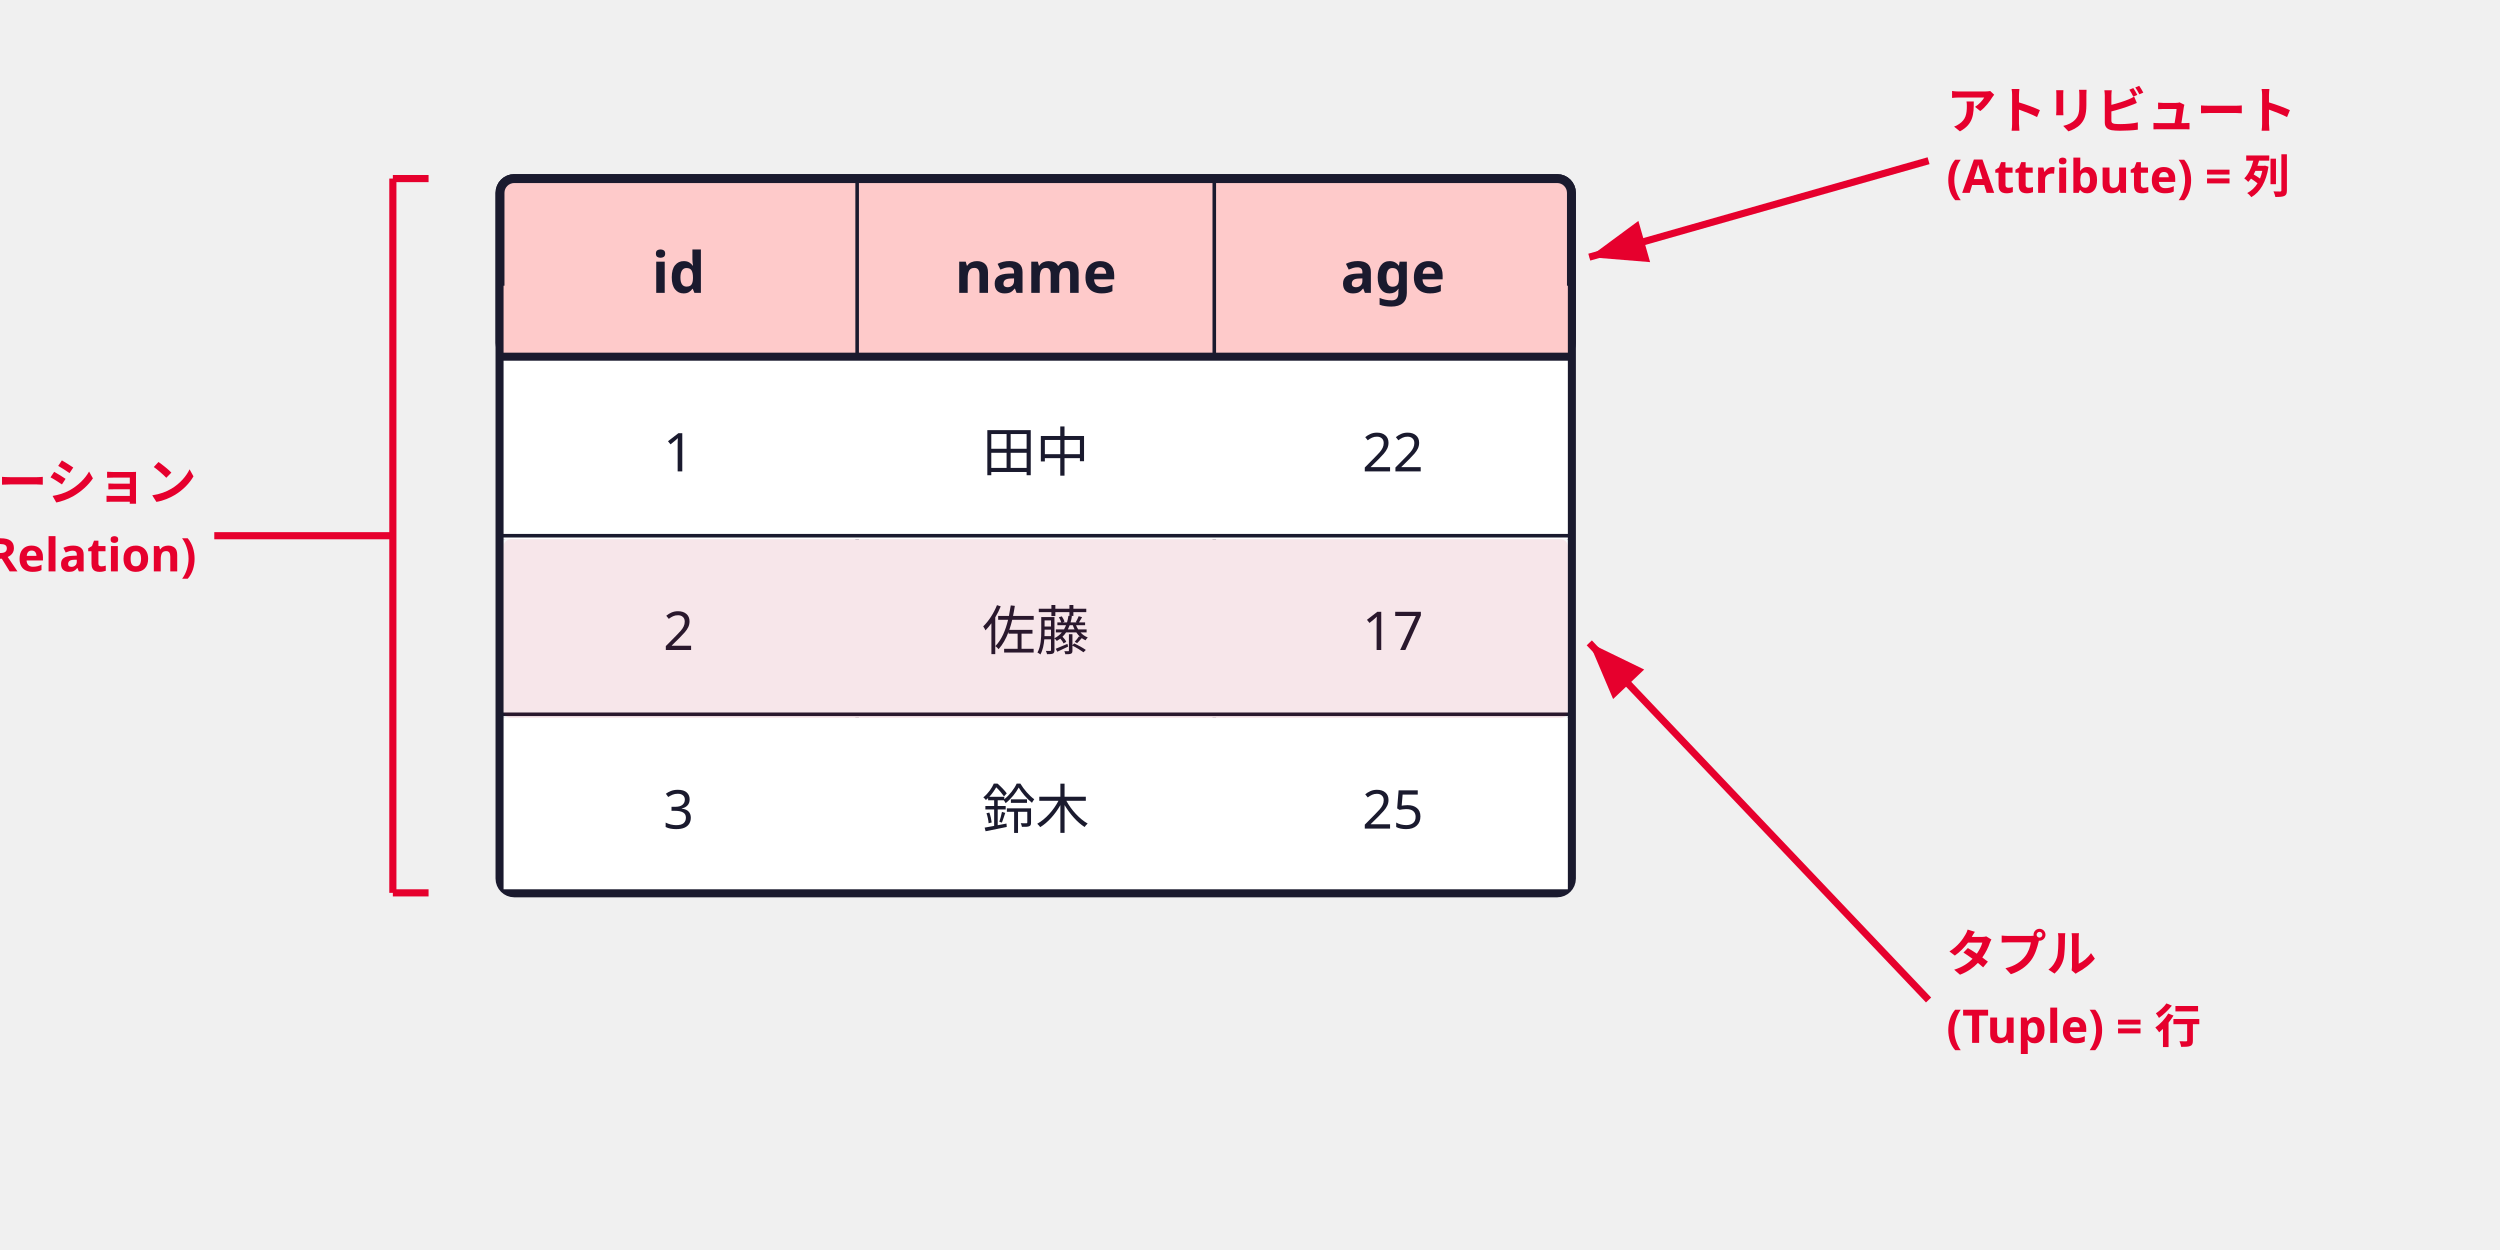
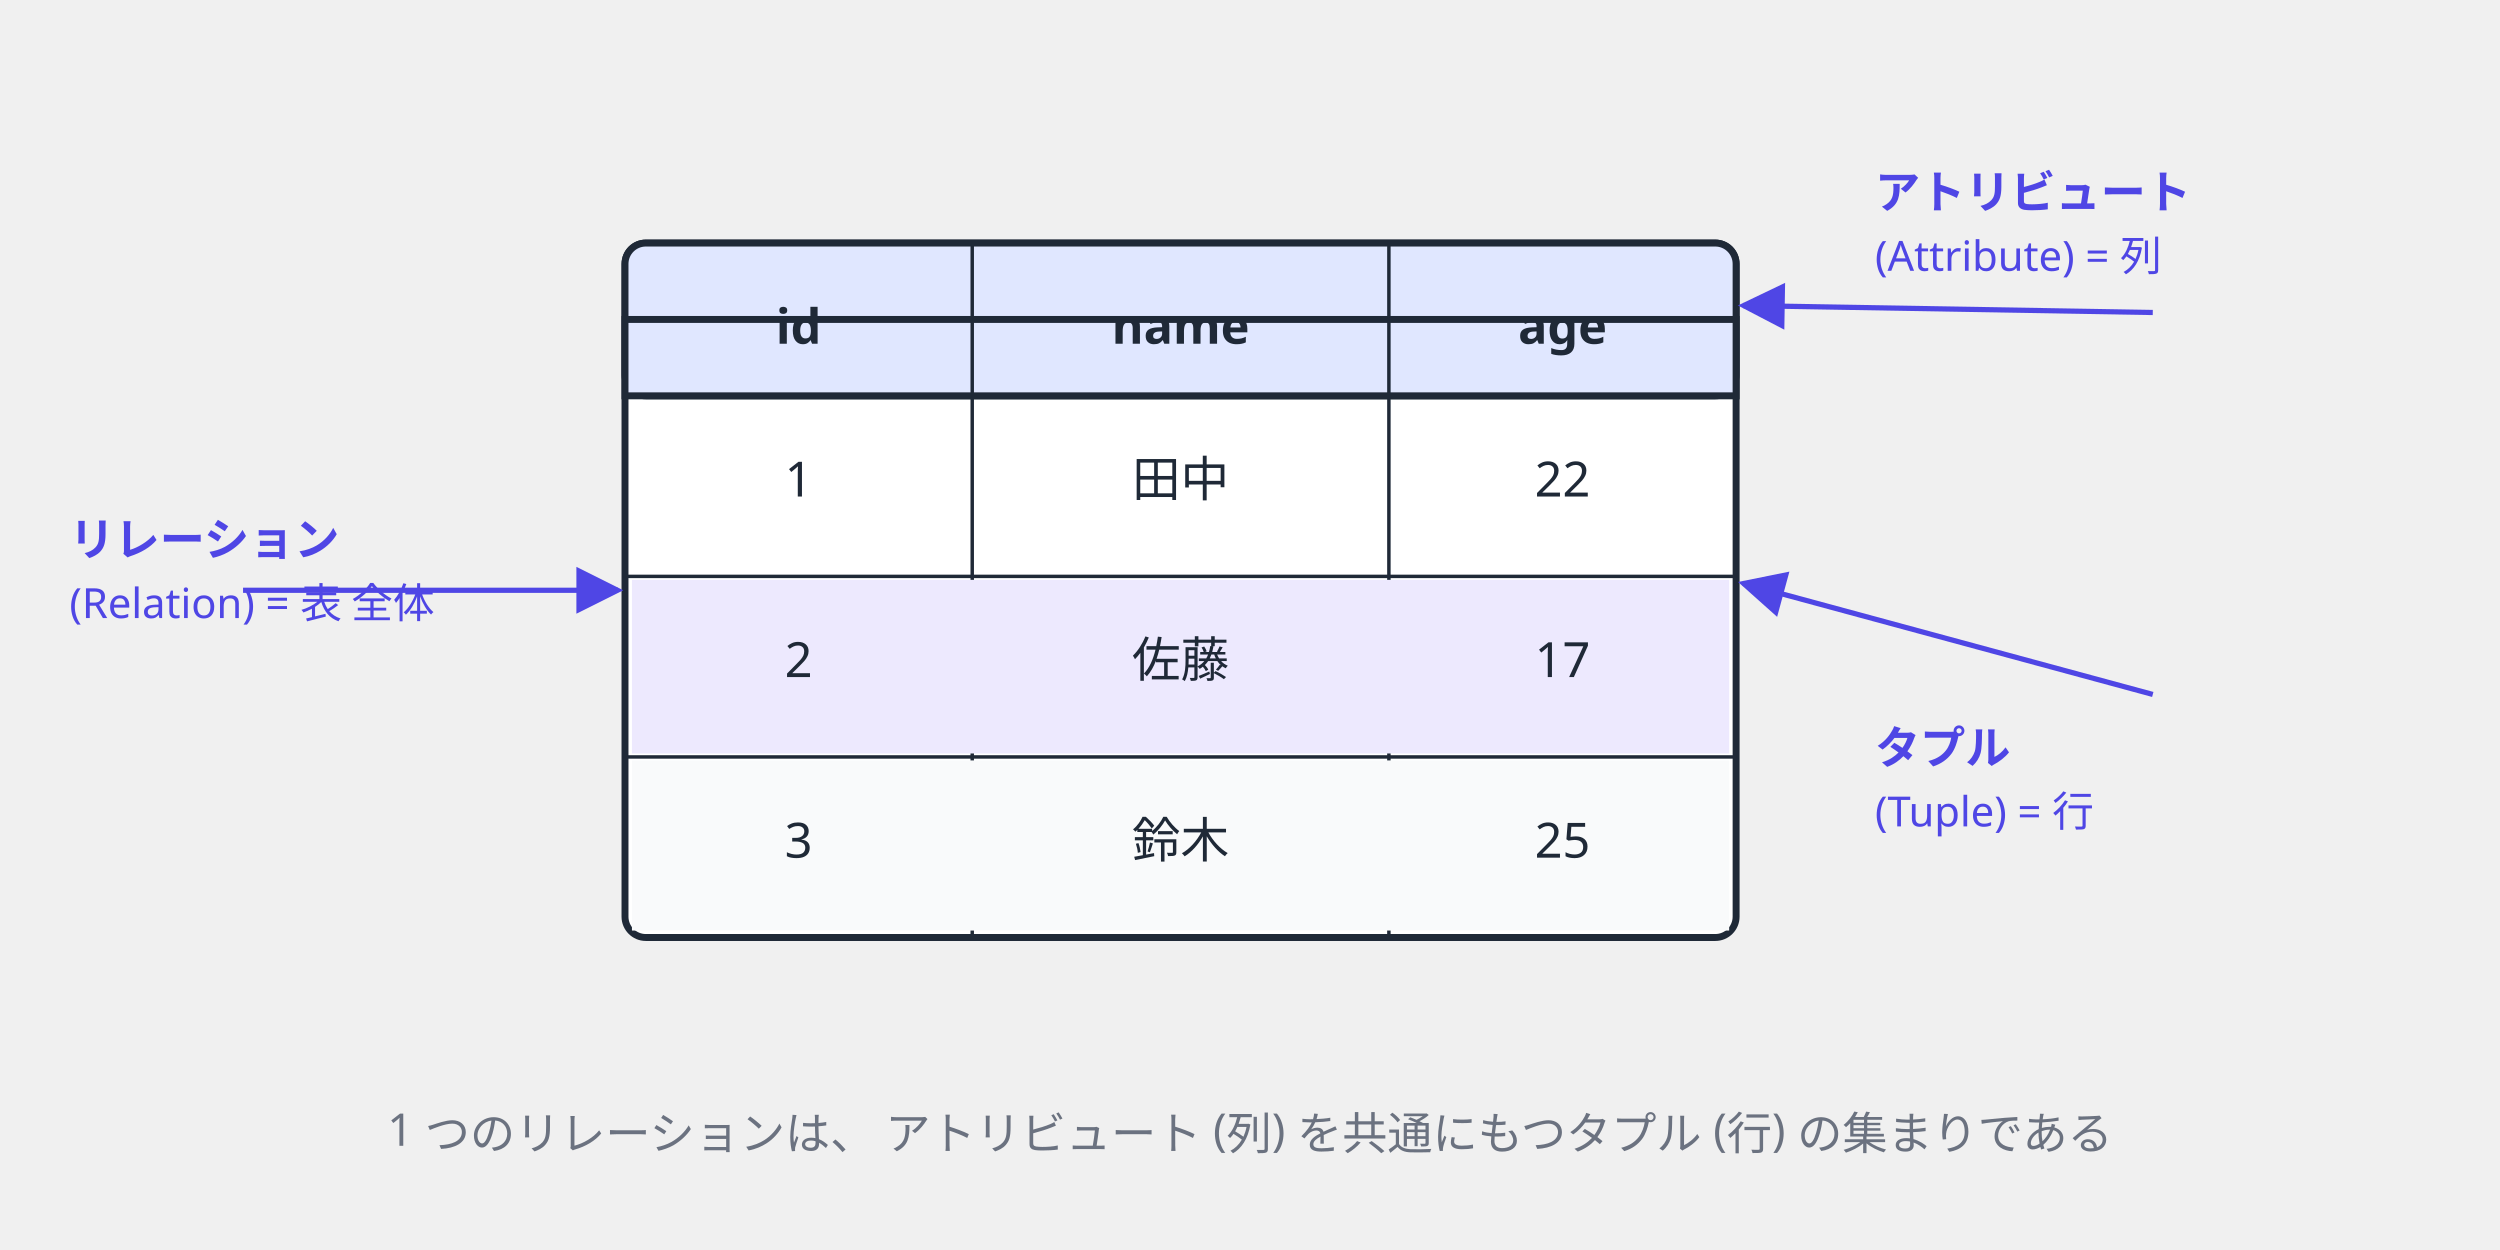
- <svg xmlns="http://www.w3.org/2000/svg" viewBox="0 0 700 350">
+ <svg xmlns="http://www.w3.org/2000/svg" viewBox="0 0 720 360" role="img" aria-label="リレーションを構成する要素 (リレーション本体・列＝アトリビュート・行＝タプル) の対応図">
  <defs>
-     <marker id="arrowhead" markerWidth="8" markerHeight="6" refX="8" refY="3" orient="auto">
-       <polygon points="0 0, 8 3, 0 6" fill="#E6002D" />
+     <marker id="rs-arr" markerWidth="9" markerHeight="9" refX="8" refY="4.5" orient="auto">
+       <path d="M0 0 L9 4.5 L0 9 z" fill="#4f46e5" />
    </marker>
+     <style>
+       .frame { fill: #ffffff; stroke: #1f2937; stroke-width: 2; }
+       .head  { fill: #e0e7ff; stroke: #1f2937; stroke-width: 2; }
+       .alt   { fill: #f9fafb; }
+       .grid  { stroke: #1f2937; stroke-width: 1; }
+       .label { font: 700 13px sans-serif; fill: #4f46e5; }
+       .sub   { font: 12px sans-serif; fill: #4f46e5; }
+       .cell  { font: 14px sans-serif; fill: #1f2937; text-anchor: middle; }
+       .head-text { font: 700 14px sans-serif; fill: #1f2937; text-anchor: middle; }
+       .arr   { stroke: #4f46e5; stroke-width: 1.5; fill: none; marker-end: url(#rs-arr); }
+       .tuple-hi { fill: #ede9fe; }
+     </style>
  </defs>
-   <g transform="translate(140, 50)">
-     <rect x="0" y="0" width="300" height="200" rx="4" ry="4" fill="none" stroke="#1a1a2e" stroke-width="2.5" />
-     <rect x="0" y="0" width="300" height="50" rx="4" ry="4" fill="#fecaca" stroke="#1a1a2e" stroke-width="2.5" />
-     <rect x="1" y="30" width="298" height="20" fill="#fecaca" />
-     <line x1="0" y1="50" x2="300" y2="50" stroke="#1a1a2e" stroke-width="2.5" />
-     <text x="50" y="32" text-anchor="middle" font-family="sans-serif" font-size="16" font-weight="bold" fill="#1a1a2e">id</text>
-     <text x="150" y="32" text-anchor="middle" font-family="sans-serif" font-size="16" font-weight="bold" fill="#1a1a2e">name</text>
-     <text x="250" y="32" text-anchor="middle" font-family="sans-serif" font-size="16" font-weight="bold" fill="#1a1a2e">age</text>
-     <line x1="100" y1="0" x2="100" y2="200" stroke="#1a1a2e" stroke-width="1" />
-     <line x1="200" y1="0" x2="200" y2="200" stroke="#1a1a2e" stroke-width="1" />
-     <rect x="1" y="51" width="298" height="50" fill="#ffffff" />
-     <text x="50" y="82" text-anchor="middle" font-family="sans-serif" font-size="15" fill="#1a1a2e">1</text>
-     <text x="150" y="82" text-anchor="middle" font-family="sans-serif" font-size="15" fill="#1a1a2e">田中</text>
-     <text x="250" y="82" text-anchor="middle" font-family="sans-serif" font-size="15" fill="#1a1a2e">22</text>
-     <line x1="0" y1="100" x2="300" y2="100" stroke="#1a1a2e" stroke-width="1" />
-     <rect x="1" y="101" width="298" height="50" fill="#f9fafb" />
-     <text x="50" y="132" text-anchor="middle" font-family="sans-serif" font-size="15" fill="#1a1a2e">2</text>
-     <text x="150" y="132" text-anchor="middle" font-family="sans-serif" font-size="15" fill="#1a1a2e">佐藤</text>
-     <text x="250" y="132" text-anchor="middle" font-family="sans-serif" font-size="15" fill="#1a1a2e">17</text>
-     <line x1="0" y1="150" x2="300" y2="150" stroke="#1a1a2e" stroke-width="1" />
-     <rect x="1" y="151" width="298" height="48" fill="#ffffff" />
-     <text x="50" y="182" text-anchor="middle" font-family="sans-serif" font-size="15" fill="#1a1a2e">3</text>
-     <text x="150" y="182" text-anchor="middle" font-family="sans-serif" font-size="15" fill="#1a1a2e">鈴木</text>
-     <text x="250" y="182" text-anchor="middle" font-family="sans-serif" font-size="15" fill="#1a1a2e">25</text>
+   <g transform="translate(180, 70)">
+     <rect class="frame" x="0" y="0" width="320" height="200" rx="6" />
+     <rect class="head" x="0" y="0" width="320" height="44" rx="6" />
+     <rect class="head" x="0" y="22" width="320" height="22" />
+     <line class="grid" x1="0" y1="44" x2="320" y2="44" />
+     <line class="grid" x1="100" y1="0" x2="100" y2="200" />
+     <line class="grid" x1="220" y1="0" x2="220" y2="200" />
+     <text class="head-text" x="50" y="29">id</text>
+     <text class="head-text" x="160" y="29">name</text>
+     <text class="head-text" x="270" y="29">age</text>
+     <text class="cell" x="50" y="73">1</text>
+     <text class="cell" x="160" y="73">田中</text>
+     <text class="cell" x="270" y="73">22</text>
+     <line class="grid" x1="0" y1="96" x2="320" y2="96" />
+     <rect class="tuple-hi" x="2" y="97" width="316" height="50" />
+     <text class="cell" x="50" y="125">2</text>
+     <text class="cell" x="160" y="125">佐藤</text>
+     <text class="cell" x="270" y="125">17</text>
+     <line class="grid" x1="0" y1="148" x2="320" y2="148" />
+     <rect class="alt" x="2" y="149" width="316" height="49" />
+     <text class="cell" x="50" y="177">3</text>
+     <text class="cell" x="160" y="177">鈴木</text>
+     <text class="cell" x="270" y="177">25</text>
  </g>
-   <line x1="110" y1="50" x2="110" y2="250" stroke="#E6002D" stroke-width="2" />
-   <line x1="110" y1="50" x2="120" y2="50" stroke="#E6002D" stroke-width="2" />
-   <line x1="110" y1="250" x2="120" y2="250" stroke="#E6002D" stroke-width="2" />
-   <line x1="110" y1="150" x2="60" y2="150" stroke="#E6002D" stroke-width="2" />
-   <text x="55" y="140" text-anchor="end" font-family="sans-serif" font-size="14" font-weight="bold" fill="#E6002D">リレーション</text>
-   <text x="55" y="160" text-anchor="end" font-family="sans-serif" font-size="13" font-weight="bold" fill="#E6002D">(Relation)</text>
-   <line x1="540" y1="45" x2="445" y2="72" stroke="#E6002D" stroke-width="2" marker-end="url(#arrowhead)" />
-   <text x="545" y="36" text-anchor="start" font-family="sans-serif" font-size="14" font-weight="bold" fill="#E6002D">アトリビュート</text>
-   <text x="545" y="54" text-anchor="start" font-family="sans-serif" font-size="13" font-weight="bold" fill="#E6002D">(Attribute) = 列</text>
-   <rect x="141" y="151" width="298" height="50" fill="#E6002D" fill-opacity="0.08" rx="2" ry="2" />
-   <line x1="540" y1="280" x2="445" y2="180" stroke="#E6002D" stroke-width="2" marker-end="url(#arrowhead)" />
-   <text x="545" y="272" text-anchor="start" font-family="sans-serif" font-size="14" font-weight="bold" fill="#E6002D">タプル</text>
-   <text x="545" y="292" text-anchor="start" font-family="sans-serif" font-size="13" font-weight="bold" fill="#E6002D">(Tuple) = 行</text>
+   <path class="arr" d="M70 170 L 178 170" />
+   <text class="label" x="20" y="160">リレーション</text>
+   <text class="sub" x="20" y="178">(Relation) = 表 全体</text>
+   <path class="arr" d="M620 90  L 502 88" />
+   <text class="label" x="540" y="60">アトリビュート</text>
+   <text class="sub" x="540" y="78">(Attribute) = 列</text>
+   <path class="arr" d="M620 200  L 502 168" />
+   <text class="label" x="540" y="220">タプル</text>
+   <text class="sub" x="540" y="238">(Tuple) = 行</text>
+   <text x="360" y="330" text-anchor="middle" font-family="sans-serif" font-size="13" fill="#6b7280">
+     1 つのリレーションは、 アトリビュート (列) を共通にもつタプル (行) の集まりである
+   </text>
</svg>
